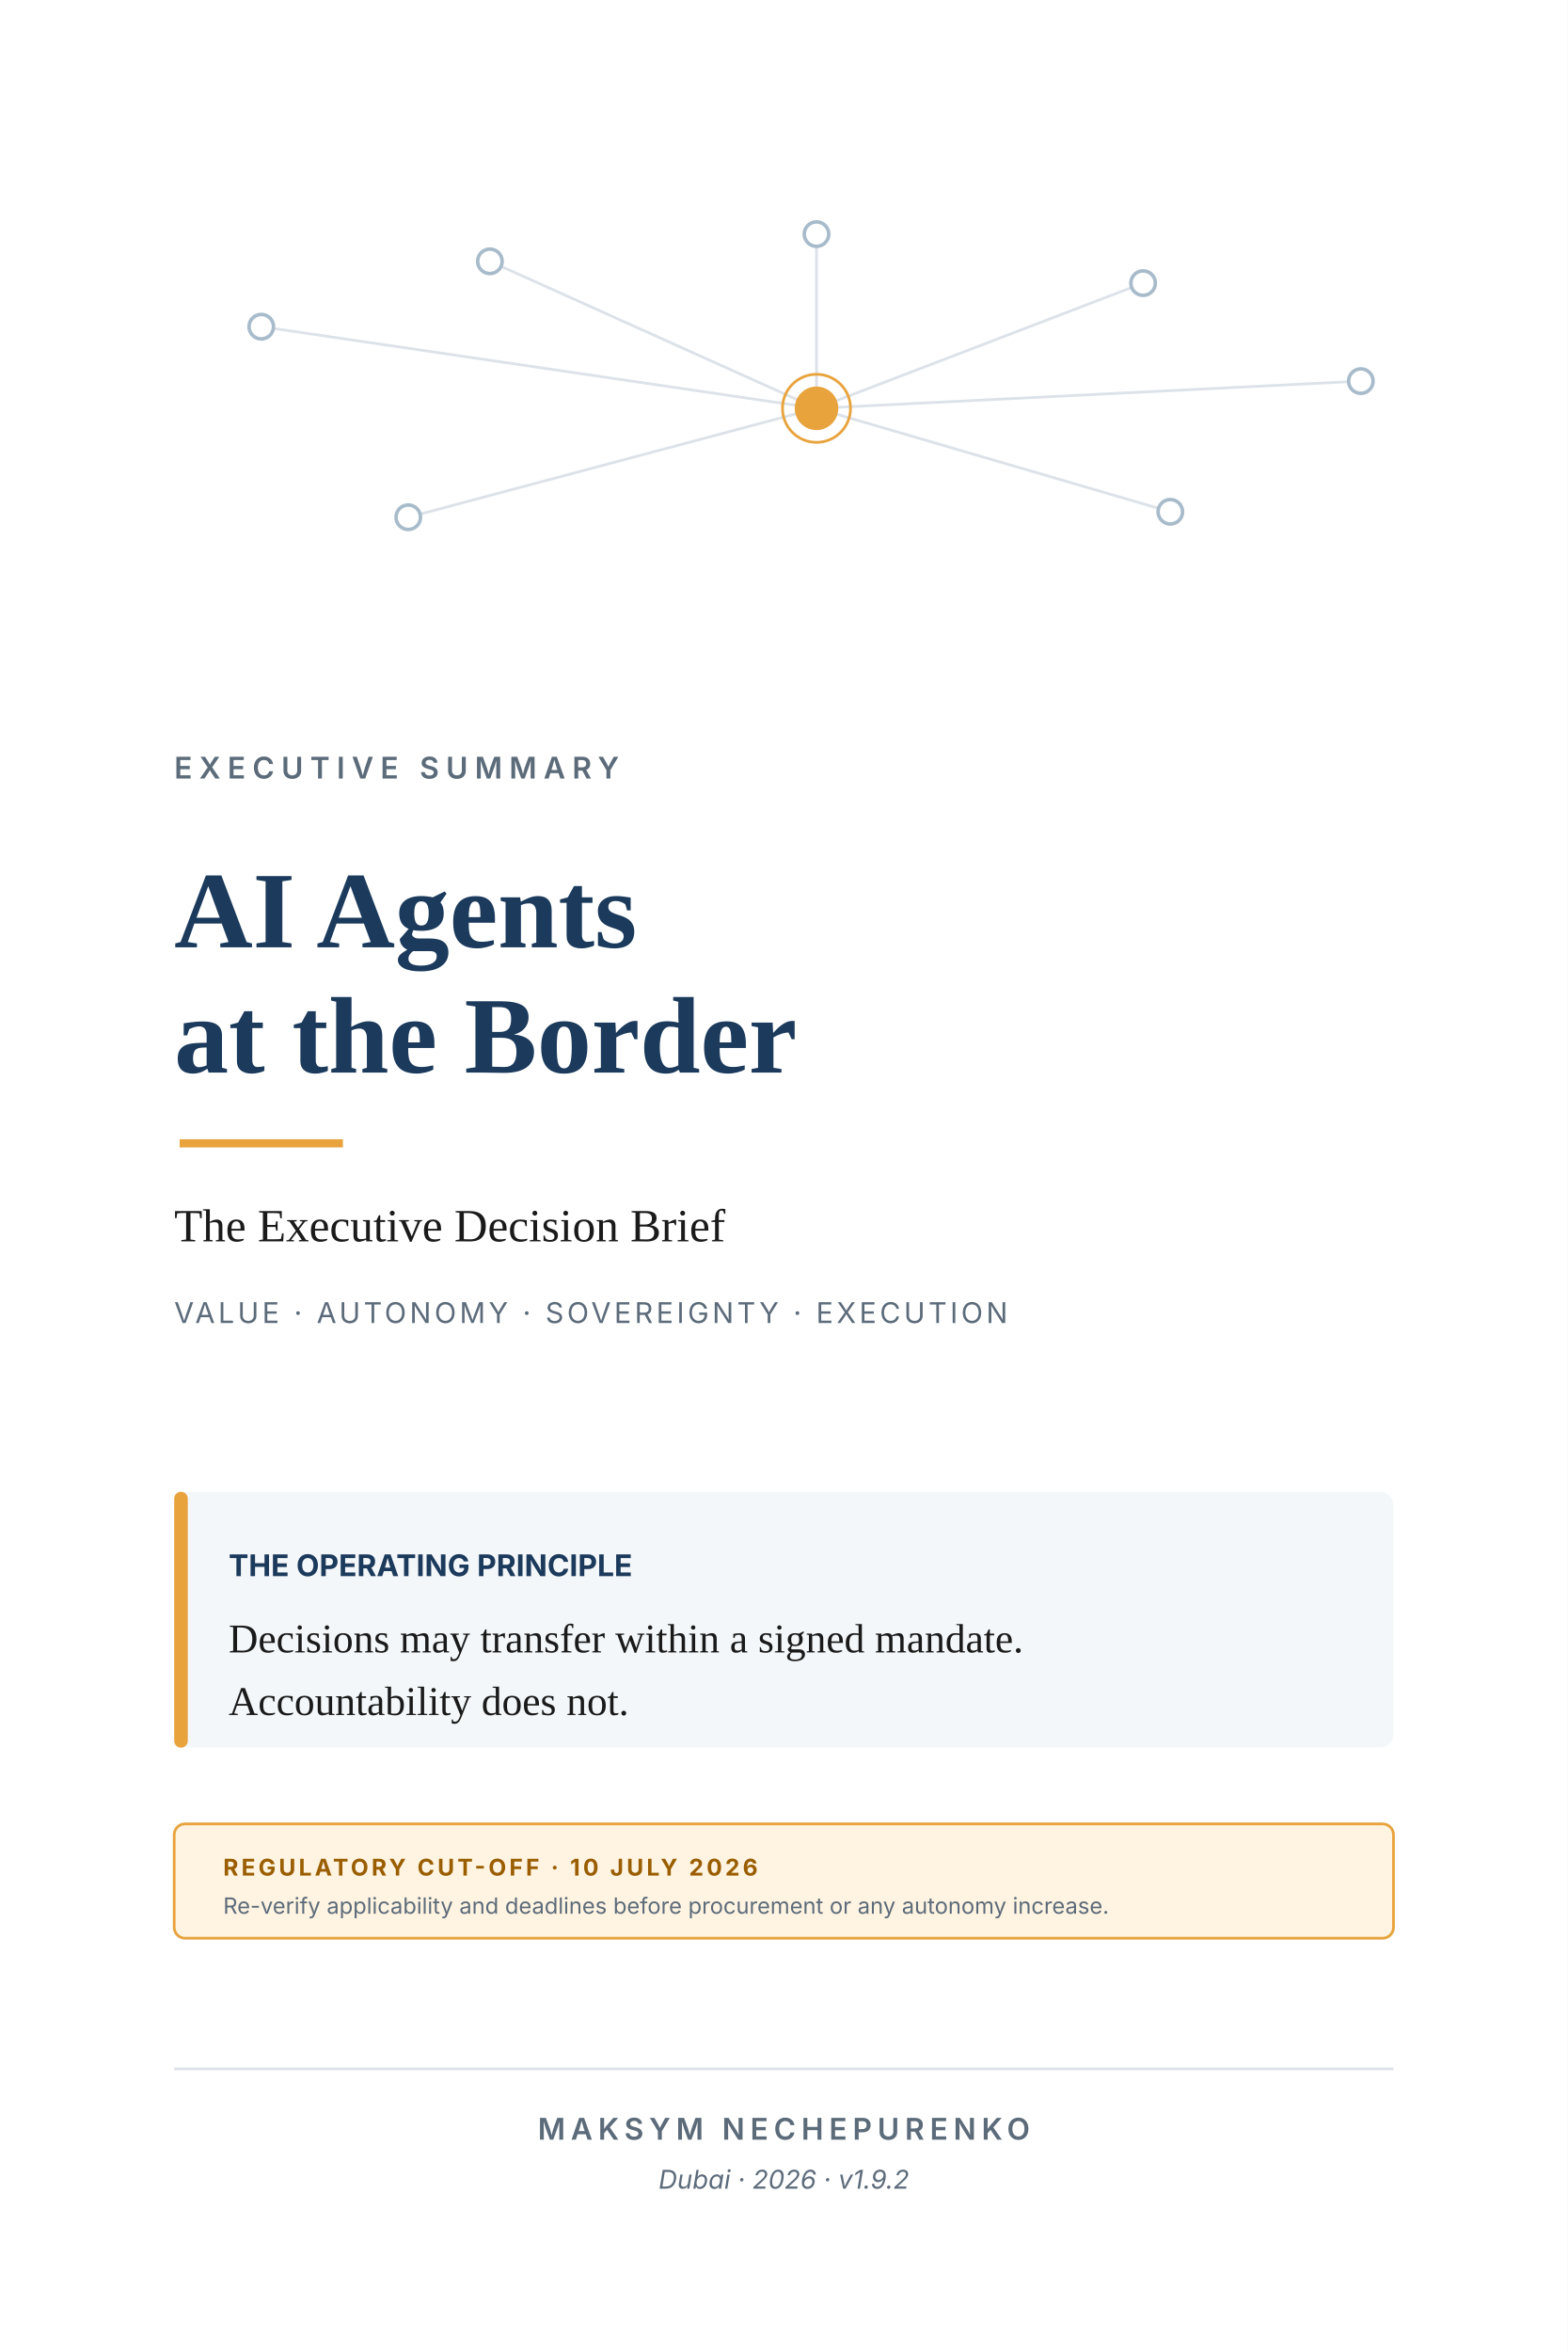
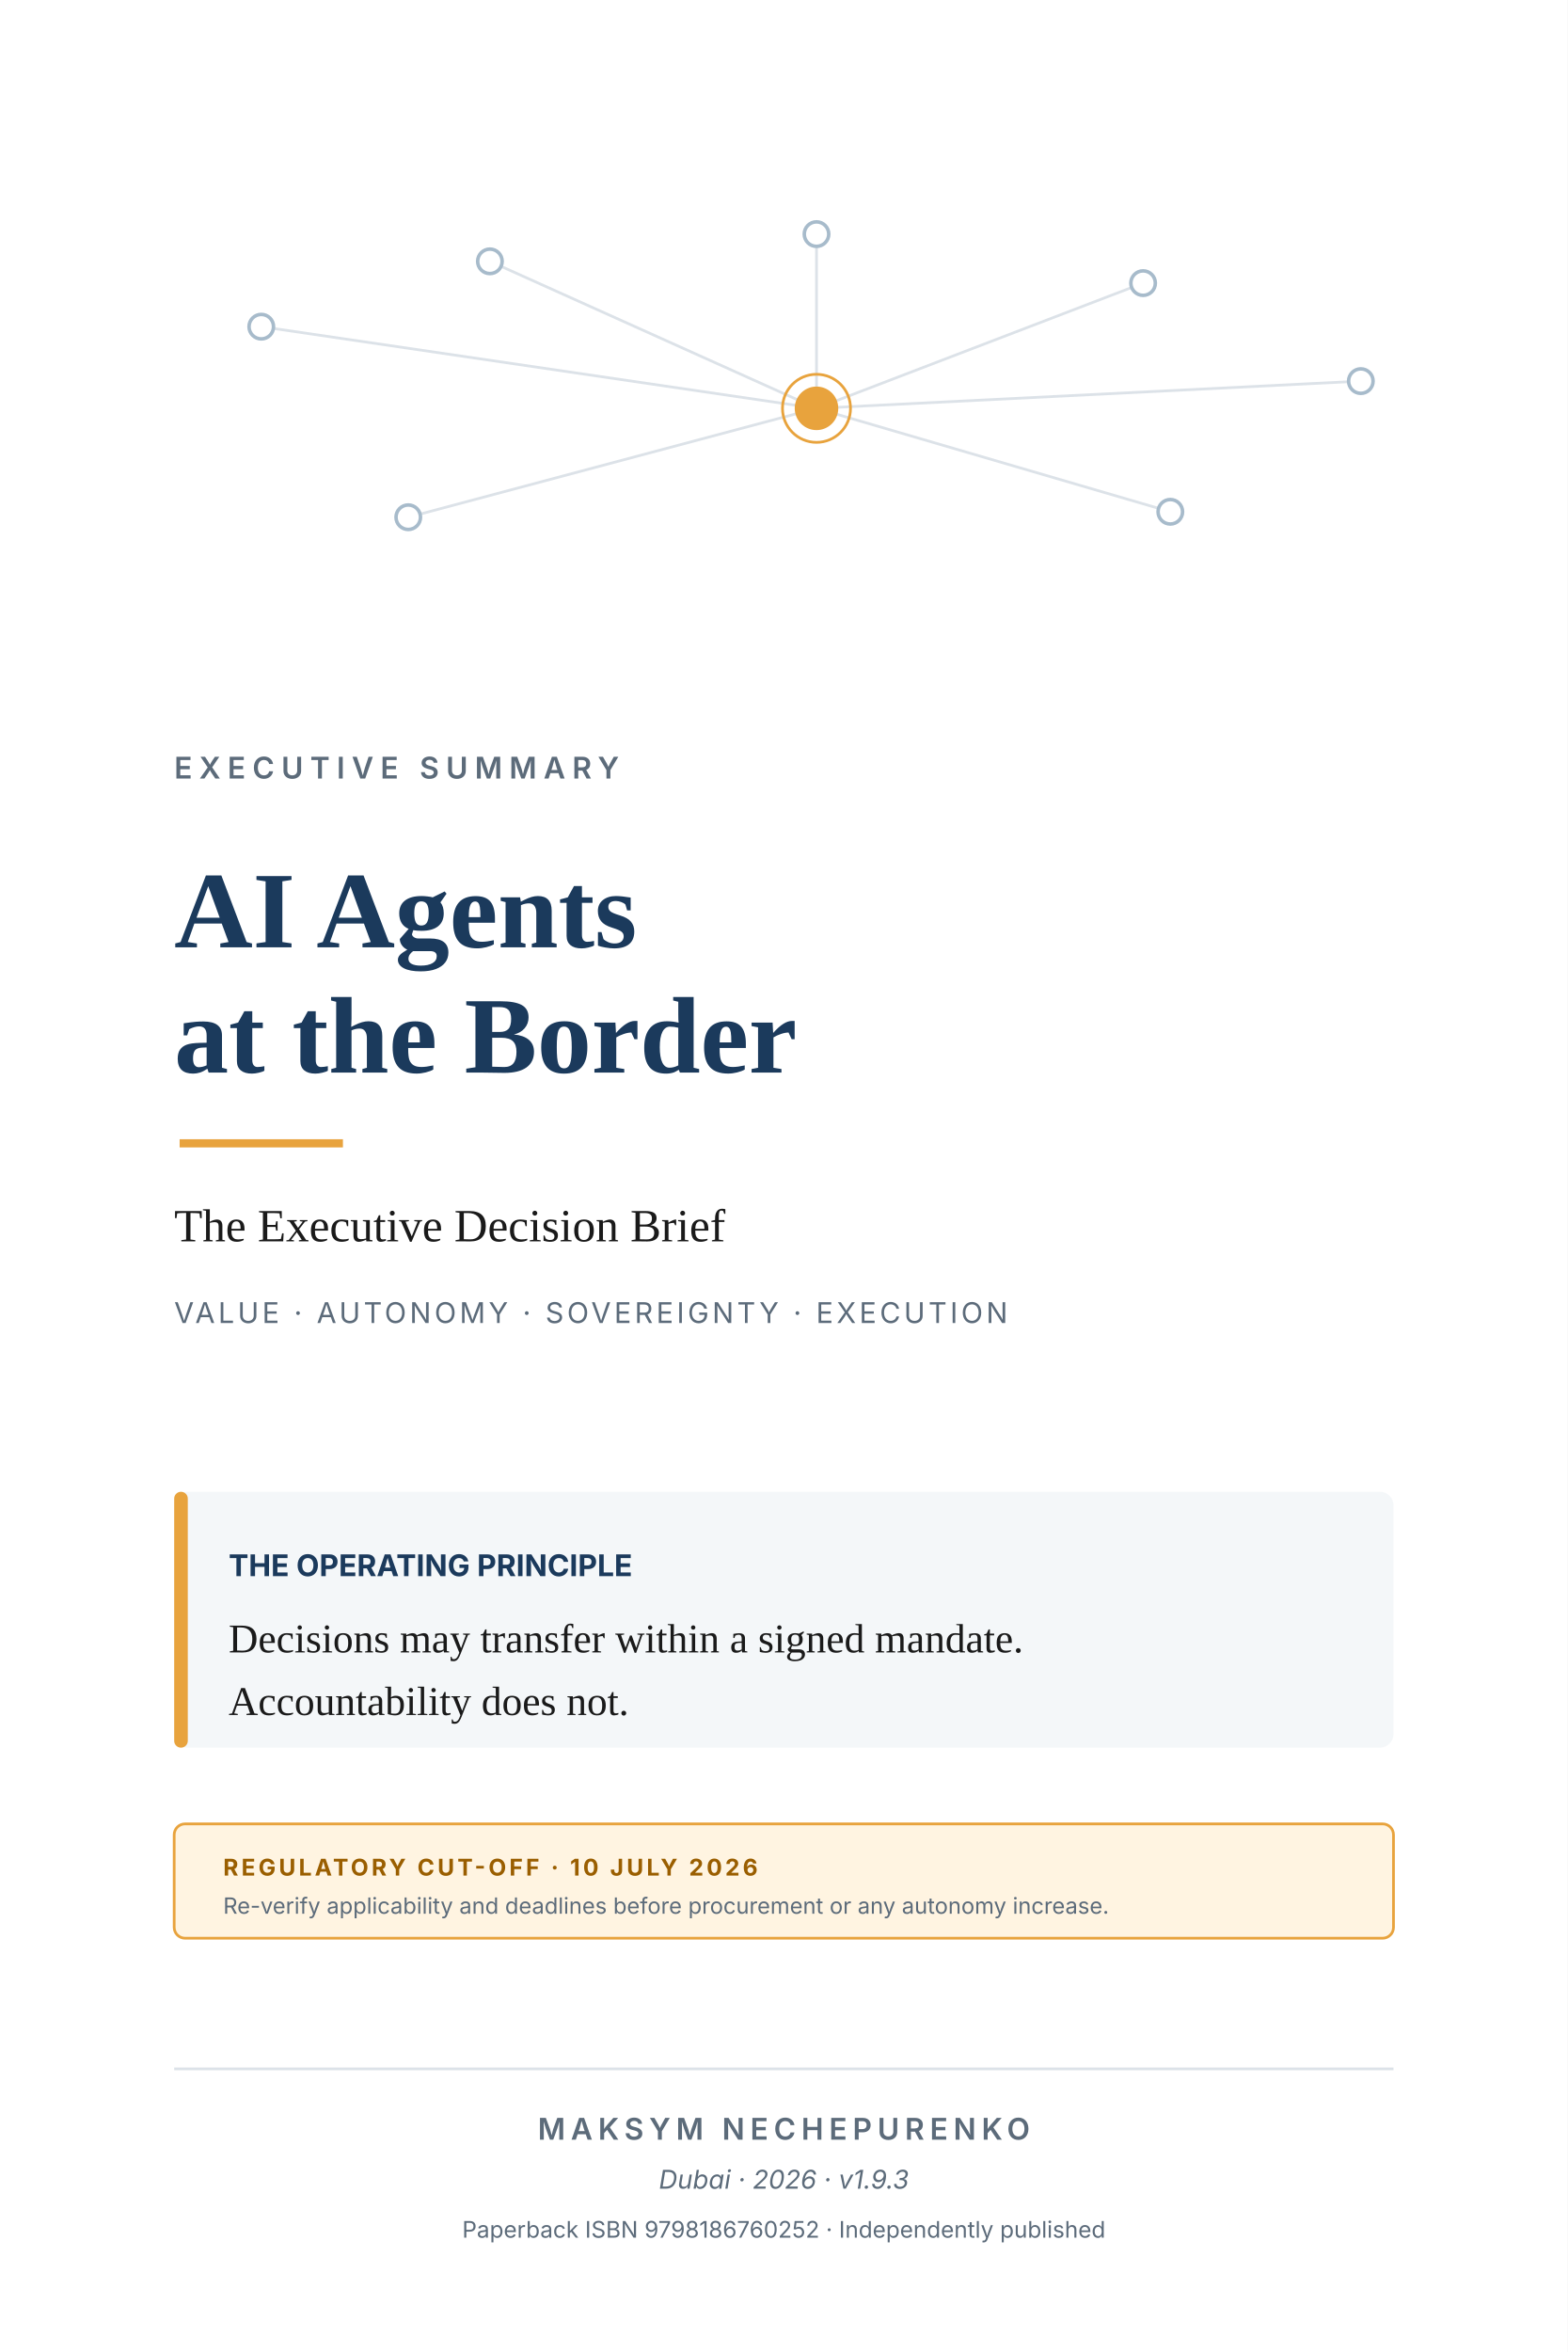
<svg xmlns="http://www.w3.org/2000/svg" viewBox="0 0 576 864" width="576" height="864">
  <rect width="576" height="864" fill="#fff" />
  <g stroke="#DCE2E8" stroke-width="1" fill="none">
    <line x1="96" y1="120" x2="300" y2="150" />
    <line x1="180" y1="96" x2="300" y2="150" />
    <line x1="300" y1="86" x2="300" y2="150" />
    <line x1="420" y1="104" x2="300" y2="150" />
    <line x1="500" y1="140" x2="300" y2="150" />
    <line x1="150" y1="190" x2="300" y2="150" />
    <line x1="430" y1="188" x2="300" y2="150" />
  </g>
  <g fill="#fff" stroke="#A7BBCB" stroke-width="1.3">
    <circle cx="96" cy="120" r="4.5" />
    <circle cx="180" cy="96" r="4.5" />
    <circle cx="300" cy="86" r="4.5" />
    <circle cx="420" cy="104" r="4.5" />
    <circle cx="500" cy="140" r="4.5" />
    <circle cx="150" cy="190" r="4.5" />
    <circle cx="430" cy="188" r="4.5" />
  </g>
  <circle cx="300" cy="150" r="8" fill="#E8A33D" />
  <circle cx="300" cy="150" r="12.5" fill="none" stroke="#E8A33D" />
  <text x="64" y="286" font-family="Inter,sans-serif" font-size="11" fill="#5C6B7A" font-weight="600" letter-spacing="2.5">EXECUTIVE SUMMARY</text>
  <text x="64" y="348" font-family="Source Serif 4,Georgia,serif" font-size="40" fill="#1B3A5C" font-weight="700">AI Agents</text>
  <text x="64" y="394" font-family="Source Serif 4,Georgia,serif" font-size="40" fill="#1B3A5C" font-weight="700">at the Border</text>
  <line x1="66" y1="420" x2="126" y2="420" stroke="#E8A33D" stroke-width="3" />
  <text x="64" y="456" font-family="Source Serif 4,Georgia,serif" font-size="17" fill="#1A1A1A">The Executive Decision Brief</text>
  <text x="64" y="486" font-family="Inter,sans-serif" font-size="10.5" fill="#5C6B7A" letter-spacing="1.2">VALUE · AUTONOMY · SOVEREIGNTY · EXECUTION</text>
  <rect x="64" y="548" width="448" height="94" rx="5" fill="#F4F7F9" />
  <rect x="64" y="548" width="5" height="94" rx="2.5" fill="#E8A33D" />
  <text x="84" y="579" font-family="Inter,sans-serif" font-size="11" fill="#1B3A5C" font-weight="700">THE OPERATING PRINCIPLE</text>
  <text x="84" y="607" font-family="Source Serif 4,Georgia,serif" font-size="15" fill="#1A1A1A">Decisions may transfer within a signed mandate.</text>
  <text x="84" y="630" font-family="Source Serif 4,Georgia,serif" font-size="15" fill="#1A1A1A">Accountability does not.</text>
  <rect x="64" y="670" width="448" height="42" rx="4" fill="#FFF4E1" stroke="#E8A33D" stroke-width="1" />
  <text x="82" y="689" font-family="Inter,sans-serif" font-size="8.5" fill="#9A5E00" font-weight="700" letter-spacing="1.1">REGULATORY CUT-OFF · 10 JULY 2026</text>
  <text x="82" y="703" font-family="Inter,sans-serif" font-size="8.2" fill="#5C6B7A">Re-verify applicability and deadlines before procurement or any autonomy increase.</text>
  <line x1="64" y1="760" x2="512" y2="760" stroke="#DCE2E8" />
  <text x="288" y="786" font-family="Inter,sans-serif" font-size="11" fill="#5C6B7A" font-weight="600" letter-spacing="2" text-anchor="middle">MAKSYM NECHEPURENKO</text>
-   <text x="288" y="804" font-family="Inter,sans-serif" font-size="9.5" fill="#5C6B7A" text-anchor="middle" font-style="italic">Dubai · 2026 · v1.9.2</text>
+   <text x="288" y="804" font-family="Inter,sans-serif" font-size="9.5" fill="#5C6B7A" text-anchor="middle" font-style="italic">Dubai · 2026 · v1.9.3</text>
+   <text x="288" y="822" font-family="Inter,sans-serif" font-size="8.4" fill="#5C6B7A" text-anchor="middle">Paperback ISBN 9798186760252 · Independently published</text>
</svg>
